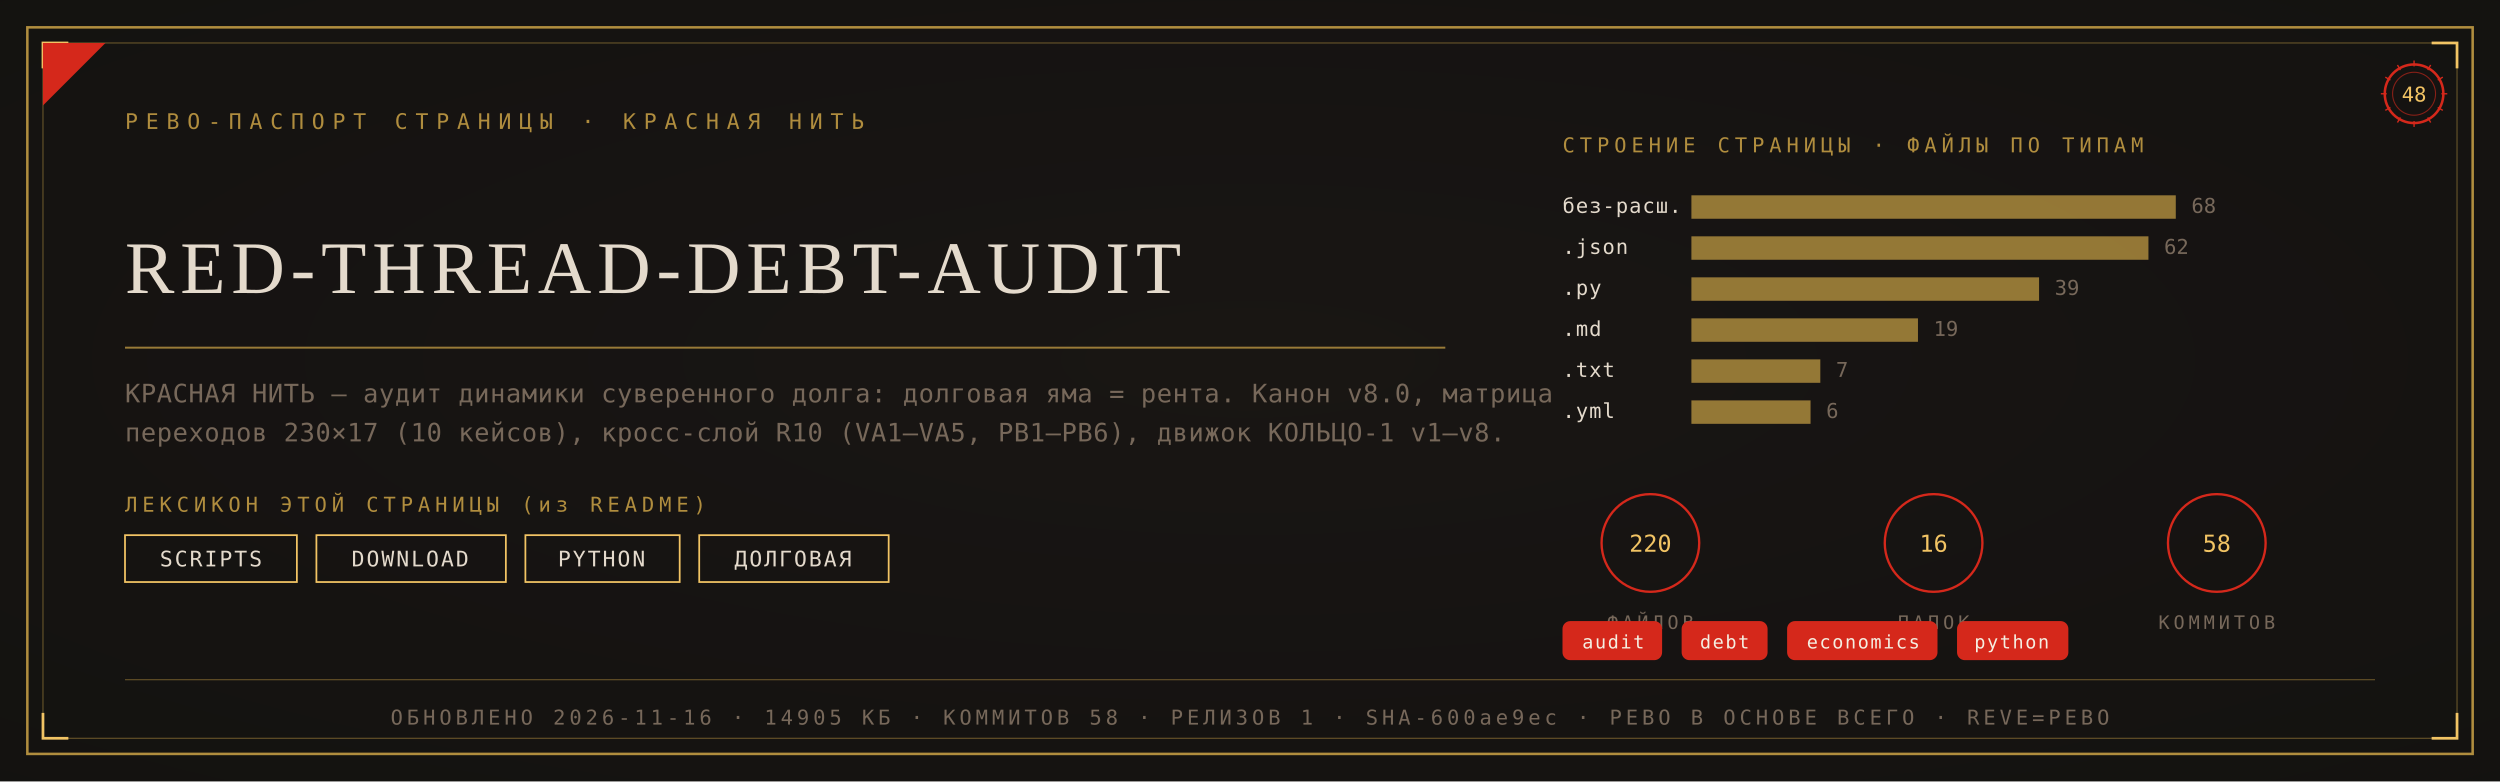
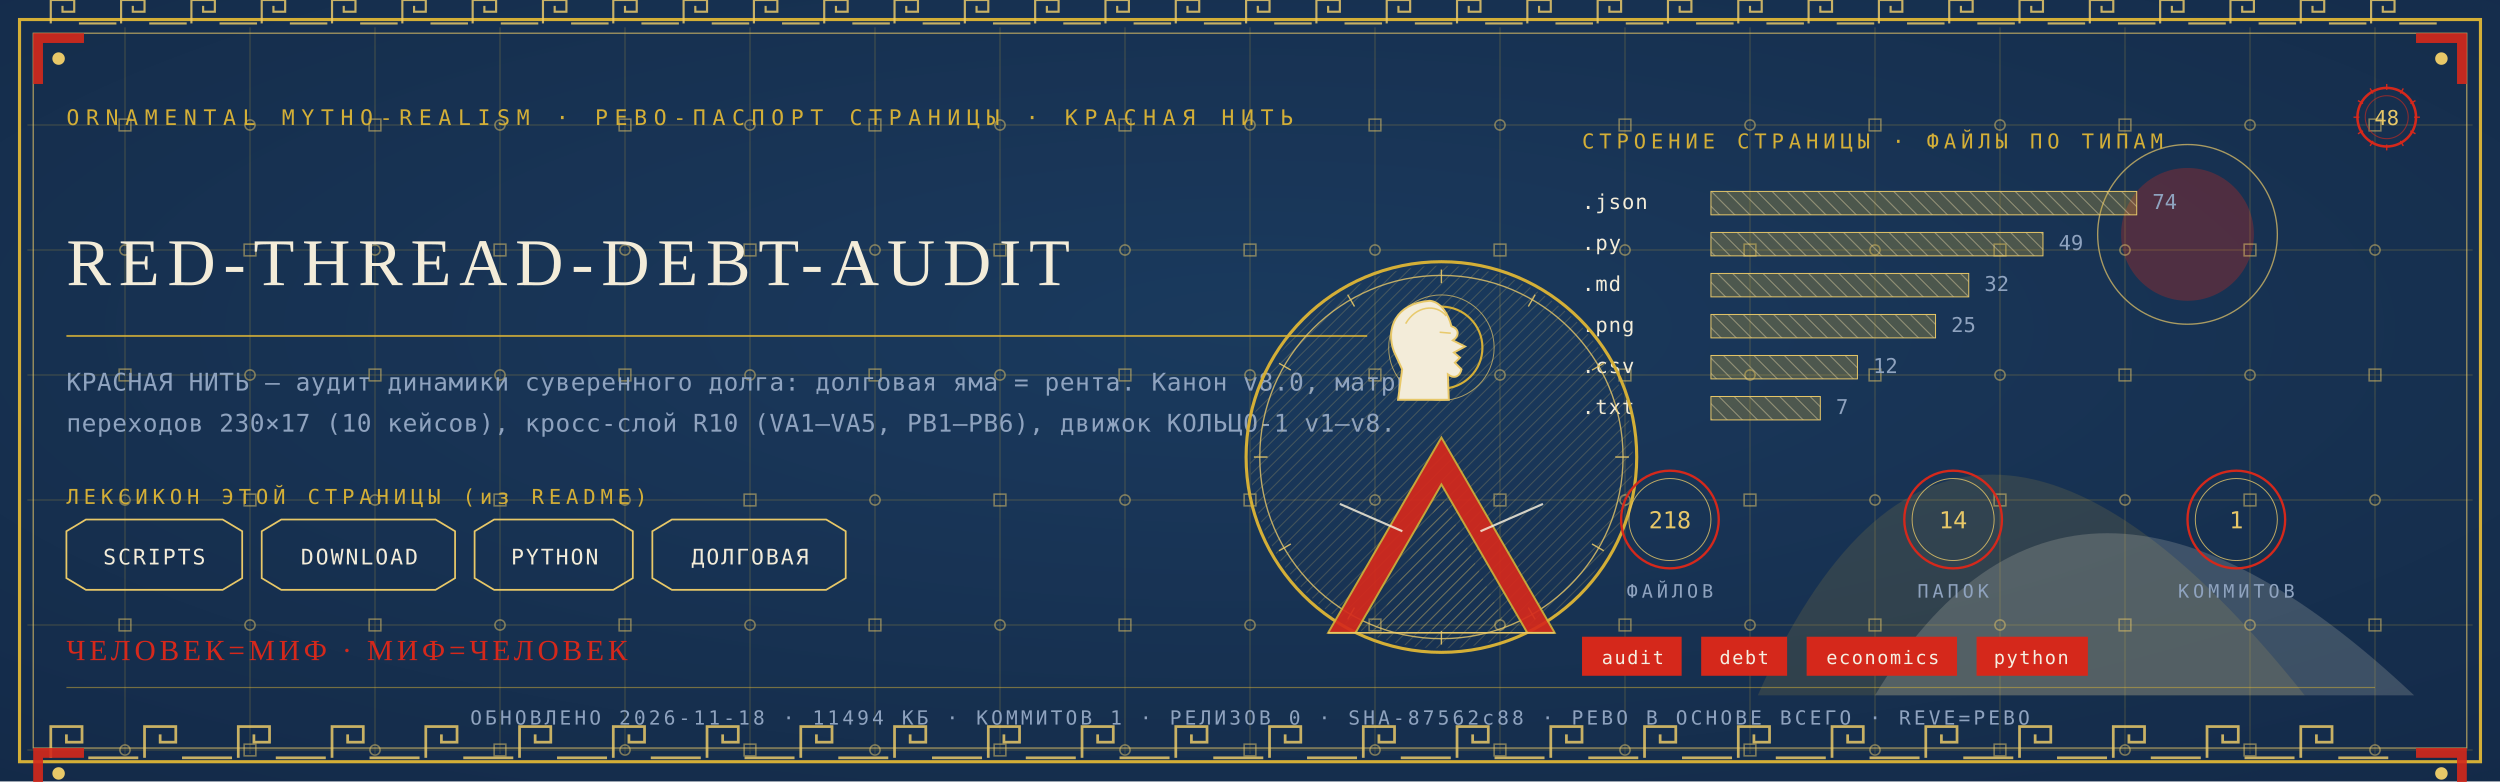
<svg xmlns="http://www.w3.org/2000/svg" viewBox="0 0 1280 400" width="1280" height="400">
  <defs>
-     <radialGradient id="rp48" cx="0.5" cy="0.46" r="1.05">
-       <stop offset="0" stop-color="#1A1714" />
-       <stop offset="1" stop-color="#12100E" />
+     <radialGradient id="rp48" cx="0.5" cy="0.42" r="1.1">
+       <stop offset="0" stop-color="#1B3B5F" />
+       <stop offset="1" stop-color="#10243E" />
    </radialGradient>
+     <pattern id="hatchm" width="4.2" height="4.2" patternUnits="userSpaceOnUse" patternTransform="rotate(45)">
+       <rect width="4.2" height="4.2" fill="none" />
+       <line x1="0" y1="0" x2="0" y2="4.2" stroke="#E8C868" stroke-width="0.5" />
+     </pattern>
+     <pattern id="hatchv" width="5.5" height="5.5" patternUnits="userSpaceOnUse" patternTransform="rotate(-45)">
+       <rect width="5.5" height="5.5" fill="none" />
+       <line x1="0" y1="0" x2="0" y2="5.5" stroke="#F3ECD9" stroke-width="0.5" />
+     </pattern>
  </defs>
-   <rect width="1280" height="400" fill="#12100E" />
-   <rect width="1280" height="400" fill="url(#rp48)" opacity="0.92" />
-   <rect x="14" y="14" width="1252" height="372" fill="none" stroke="#B08D3E" stroke-width="1.3" />
-   <rect x="22" y="22" width="1236" height="356" fill="none" stroke="#B08D3E" stroke-width="0.55" opacity="0.55" />
-   <path d="M 22 35 L 22 22 L 35 22" fill="none" stroke="#F2C464" stroke-width="1.4" />
-   <path d="M 1258 35 L 1258 22 L 1245 22" fill="none" stroke="#F2C464" stroke-width="1.4" />
-   <path d="M 22 365 L 22 378 L 35 378" fill="none" stroke="#F2C464" stroke-width="1.4" />
-   <path d="M 1258 365 L 1258 378 L 1245 378" fill="none" stroke="#F2C464" stroke-width="1.4" />
-   <path d="M 22 54 L 22 22 L 54 22 Z" fill="#D5281B" />
-   <text x="64" y="66" font-family="'Cascadia Mono', ui-monospace, Consolas, monospace" font-size="11" fill="#B08D3E" letter-spacing="4">РЕВО-ПАСПОРТ СТРАНИЦЫ · КРАСНАЯ НИТЬ</text>
-   <g transform="translate(1236,48)">
+   <rect width="1280" height="400" fill="#10243E" />
+   <rect width="1280" height="400" fill="url(#rp48)" opacity="0.94" />
+   <path d="M 900 356 Q 1000 130 1180 356 Z" fill="#D4AF37" opacity="0.14" />
+   <path d="M 960 356 Q 1060 190 1236 356 Z" fill="#F3ECD9" opacity="0.18" />
+   <circle cx="1120" cy="120" r="34" fill="#D5281B" opacity="0.30" />
+   <circle cx="1120" cy="120" r="46" fill="none" stroke="#E8C868" stroke-width="0.7" opacity="0.7" />
+   <g stroke="#D4AF37" stroke-width="0.45" opacity="0.30">
+     <line x1="64" y1="14" x2="64" y2="386" />
+     <line x1="128" y1="14" x2="128" y2="386" />
+     <line x1="192" y1="14" x2="192" y2="386" />
+     <line x1="256" y1="14" x2="256" y2="386" />
+     <line x1="320" y1="14" x2="320" y2="386" />
+     <line x1="384" y1="14" x2="384" y2="386" />
+     <line x1="448" y1="14" x2="448" y2="386" />
+     <line x1="512" y1="14" x2="512" y2="386" />
+     <line x1="576" y1="14" x2="576" y2="386" />
+     <line x1="640" y1="14" x2="640" y2="386" />
+     <line x1="704" y1="14" x2="704" y2="386" />
+     <line x1="768" y1="14" x2="768" y2="386" />
+     <line x1="832" y1="14" x2="832" y2="386" />
+     <line x1="896" y1="14" x2="896" y2="386" />
+     <line x1="960" y1="14" x2="960" y2="386" />
+     <line x1="1024" y1="14" x2="1024" y2="386" />
+     <line x1="1088" y1="14" x2="1088" y2="386" />
+     <line x1="1152" y1="14" x2="1152" y2="386" />
+     <line x1="1216" y1="14" x2="1216" y2="386" />
+     <line x1="14" y1="64" x2="1266" y2="64" />
+     <line x1="14" y1="128" x2="1266" y2="128" />
+     <line x1="14" y1="192" x2="1266" y2="192" />
+     <line x1="14" y1="256" x2="1266" y2="256" />
+     <line x1="14" y1="320" x2="1266" y2="320" />
+     <line x1="14" y1="384" x2="1266" y2="384" />
+   </g>
+   <g fill="none" stroke="#E8C868" stroke-width="0.8" opacity="0.5">
+     <rect x="61" y="61" width="6" height="6" />
+     <circle cx="64" cy="128" r="2.6" />
+     <rect x="61" y="189" width="6" height="6" />
+     <circle cx="64" cy="256" r="2.6" />
+     <rect x="61" y="317" width="6" height="6" />
+     <circle cx="64" cy="384" r="2.6" />
+     <circle cx="128" cy="64" r="2.6" />
+     <rect x="125" y="125" width="6" height="6" />
+     <circle cx="128" cy="192" r="2.6" />
+     <rect x="125" y="253" width="6" height="6" />
+     <circle cx="128" cy="320" r="2.6" />
+     <rect x="125" y="381" width="6" height="6" />
+     <rect x="189" y="61" width="6" height="6" />
+     <circle cx="192" cy="128" r="2.6" />
+     <rect x="189" y="189" width="6" height="6" />
+     <circle cx="192" cy="256" r="2.6" />
+     <rect x="189" y="317" width="6" height="6" />
+     <circle cx="192" cy="384" r="2.6" />
+     <circle cx="256" cy="64" r="2.6" />
+     <rect x="253" y="125" width="6" height="6" />
+     <circle cx="256" cy="192" r="2.6" />
+     <rect x="253" y="253" width="6" height="6" />
+     <circle cx="256" cy="320" r="2.6" />
+     <rect x="253" y="381" width="6" height="6" />
+     <rect x="317" y="61" width="6" height="6" />
+     <circle cx="320" cy="128" r="2.6" />
+     <rect x="317" y="189" width="6" height="6" />
+     <circle cx="320" cy="256" r="2.6" />
+     <rect x="317" y="317" width="6" height="6" />
+     <circle cx="320" cy="384" r="2.6" />
+     <circle cx="384" cy="64" r="2.6" />
+     <rect x="381" y="125" width="6" height="6" />
+     <circle cx="384" cy="192" r="2.6" />
+     <rect x="381" y="253" width="6" height="6" />
+     <circle cx="384" cy="320" r="2.6" />
+     <rect x="381" y="381" width="6" height="6" />
+     <rect x="445" y="61" width="6" height="6" />
+     <circle cx="448" cy="128" r="2.6" />
+     <rect x="445" y="189" width="6" height="6" />
+     <circle cx="448" cy="256" r="2.6" />
+     <rect x="445" y="317" width="6" height="6" />
+     <circle cx="448" cy="384" r="2.6" />
+     <circle cx="512" cy="64" r="2.6" />
+     <rect x="509" y="125" width="6" height="6" />
+     <circle cx="512" cy="192" r="2.6" />
+     <rect x="509" y="253" width="6" height="6" />
+     <circle cx="512" cy="320" r="2.6" />
+     <rect x="509" y="381" width="6" height="6" />
+     <rect x="573" y="61" width="6" height="6" />
+     <circle cx="576" cy="128" r="2.6" />
+     <rect x="573" y="189" width="6" height="6" />
+     <circle cx="576" cy="256" r="2.6" />
+     <rect x="573" y="317" width="6" height="6" />
+     <circle cx="576" cy="384" r="2.6" />
+     <circle cx="640" cy="64" r="2.6" />
+     <rect x="637" y="125" width="6" height="6" />
+     <circle cx="640" cy="192" r="2.6" />
+     <rect x="637" y="253" width="6" height="6" />
+     <circle cx="640" cy="320" r="2.6" />
+     <rect x="637" y="381" width="6" height="6" />
+     <rect x="701" y="61" width="6" height="6" />
+     <circle cx="704" cy="128" r="2.6" />
+     <rect x="701" y="189" width="6" height="6" />
+     <circle cx="704" cy="256" r="2.6" />
+     <rect x="701" y="317" width="6" height="6" />
+     <circle cx="704" cy="384" r="2.6" />
+     <circle cx="768" cy="64" r="2.6" />
+     <rect x="765" y="125" width="6" height="6" />
+     <circle cx="768" cy="192" r="2.6" />
+     <rect x="765" y="253" width="6" height="6" />
+     <circle cx="768" cy="320" r="2.6" />
+     <rect x="765" y="381" width="6" height="6" />
+     <rect x="829" y="61" width="6" height="6" />
+     <circle cx="832" cy="128" r="2.6" />
+     <rect x="829" y="189" width="6" height="6" />
+     <circle cx="832" cy="256" r="2.6" />
+     <rect x="829" y="317" width="6" height="6" />
+     <circle cx="832" cy="384" r="2.6" />
+     <circle cx="896" cy="64" r="2.6" />
+     <rect x="893" y="125" width="6" height="6" />
+     <circle cx="896" cy="192" r="2.6" />
+     <rect x="893" y="253" width="6" height="6" />
+     <circle cx="896" cy="320" r="2.6" />
+     <rect x="893" y="381" width="6" height="6" />
+     <rect x="957" y="61" width="6" height="6" />
+     <circle cx="960" cy="128" r="2.6" />
+     <rect x="957" y="189" width="6" height="6" />
+     <circle cx="960" cy="256" r="2.6" />
+     <rect x="957" y="317" width="6" height="6" />
+     <circle cx="960" cy="384" r="2.6" />
+     <circle cx="1024" cy="64" r="2.6" />
+     <rect x="1021" y="125" width="6" height="6" />
+     <circle cx="1024" cy="192" r="2.6" />
+     <rect x="1021" y="253" width="6" height="6" />
+     <circle cx="1024" cy="320" r="2.6" />
+     <rect x="1021" y="381" width="6" height="6" />
+     <rect x="1085" y="61" width="6" height="6" />
+     <circle cx="1088" cy="128" r="2.6" />
+     <rect x="1085" y="189" width="6" height="6" />
+     <circle cx="1088" cy="256" r="2.6" />
+     <rect x="1085" y="317" width="6" height="6" />
+     <circle cx="1088" cy="384" r="2.6" />
+     <circle cx="1152" cy="64" r="2.6" />
+     <rect x="1149" y="125" width="6" height="6" />
+     <circle cx="1152" cy="192" r="2.6" />
+     <rect x="1149" y="253" width="6" height="6" />
+     <circle cx="1152" cy="320" r="2.6" />
+     <rect x="1149" y="381" width="6" height="6" />
+     <rect x="1213" y="61" width="6" height="6" />
+     <circle cx="1216" cy="128" r="2.6" />
+     <rect x="1213" y="189" width="6" height="6" />
+     <circle cx="1216" cy="256" r="2.6" />
+     <rect x="1213" y="317" width="6" height="6" />
+     <circle cx="1216" cy="384" r="2.6" />
+   </g>
+   <rect x="10" y="10" width="1260" height="380" fill="none" stroke="#D4AF37" stroke-width="1.6" />
+   <rect x="17" y="17" width="1246" height="366" fill="none" stroke="#E8C868" stroke-width="0.6" opacity="0.75" />
+   <g fill="none" stroke="#E8C868" stroke-width="1.4" opacity="0.85">
+     <path d="M 26 388 L 26 372 L 42 372 L 42 380.0 L 34.0 380.0 L 34.0 376.0" />
+     <line x1="45.2" y1="388" x2="70.8" y2="388" />
+     <path d="M 74 388 L 74 372 L 90 372 L 90 380.0 L 82.0 380.0 L 82.0 376.0" />
+     <line x1="93.2" y1="388" x2="118.8" y2="388" />
+     <path d="M 122 388 L 122 372 L 138 372 L 138 380.0 L 130.0 380.0 L 130.0 376.0" />
+     <line x1="141.2" y1="388" x2="166.8" y2="388" />
+     <path d="M 170 388 L 170 372 L 186 372 L 186 380.0 L 178.0 380.0 L 178.0 376.0" />
+     <line x1="189.2" y1="388" x2="214.8" y2="388" />
+     <path d="M 218 388 L 218 372 L 234 372 L 234 380.0 L 226.0 380.0 L 226.0 376.0" />
+     <line x1="237.2" y1="388" x2="262.8" y2="388" />
+     <path d="M 266 388 L 266 372 L 282 372 L 282 380.0 L 274.0 380.0 L 274.0 376.0" />
+     <line x1="285.2" y1="388" x2="310.8" y2="388" />
+     <path d="M 314 388 L 314 372 L 330 372 L 330 380.0 L 322.0 380.0 L 322.0 376.0" />
+     <line x1="333.2" y1="388" x2="358.8" y2="388" />
+     <path d="M 362 388 L 362 372 L 378 372 L 378 380.0 L 370.0 380.0 L 370.0 376.0" />
+     <line x1="381.2" y1="388" x2="406.8" y2="388" />
+     <path d="M 410 388 L 410 372 L 426 372 L 426 380.0 L 418.0 380.0 L 418.0 376.0" />
+     <line x1="429.2" y1="388" x2="454.8" y2="388" />
+     <path d="M 458 388 L 458 372 L 474 372 L 474 380.0 L 466.0 380.0 L 466.0 376.0" />
+     <line x1="477.2" y1="388" x2="502.8" y2="388" />
+     <path d="M 506 388 L 506 372 L 522 372 L 522 380.0 L 514.0 380.0 L 514.0 376.0" />
+     <line x1="525.2" y1="388" x2="550.8" y2="388" />
+     <path d="M 554 388 L 554 372 L 570 372 L 570 380.0 L 562.0 380.0 L 562.0 376.0" />
+     <line x1="573.2" y1="388" x2="598.8" y2="388" />
+     <path d="M 602 388 L 602 372 L 618 372 L 618 380.0 L 610.0 380.0 L 610.0 376.0" />
+     <line x1="621.2" y1="388" x2="646.8" y2="388" />
+     <path d="M 650 388 L 650 372 L 666 372 L 666 380.0 L 658.0 380.0 L 658.0 376.0" />
+     <line x1="669.2" y1="388" x2="694.8" y2="388" />
+     <path d="M 698 388 L 698 372 L 714 372 L 714 380.0 L 706.0 380.0 L 706.0 376.0" />
+     <line x1="717.2" y1="388" x2="742.8" y2="388" />
+     <path d="M 746 388 L 746 372 L 762 372 L 762 380.0 L 754.0 380.0 L 754.0 376.0" />
+     <line x1="765.2" y1="388" x2="790.8" y2="388" />
+     <path d="M 794 388 L 794 372 L 810 372 L 810 380.0 L 802.0 380.0 L 802.0 376.0" />
+     <line x1="813.2" y1="388" x2="838.8" y2="388" />
+     <path d="M 842 388 L 842 372 L 858 372 L 858 380.0 L 850.0 380.0 L 850.0 376.0" />
+     <line x1="861.2" y1="388" x2="886.8" y2="388" />
+     <path d="M 890 388 L 890 372 L 906 372 L 906 380.0 L 898.0 380.0 L 898.0 376.0" />
+     <line x1="909.2" y1="388" x2="934.8" y2="388" />
+     <path d="M 938 388 L 938 372 L 954 372 L 954 380.0 L 946.0 380.0 L 946.0 376.0" />
+     <line x1="957.2" y1="388" x2="982.8" y2="388" />
+     <path d="M 986 388 L 986 372 L 1002 372 L 1002 380.0 L 994.0 380.0 L 994.0 376.0" />
+     <line x1="1005.2" y1="388" x2="1030.8" y2="388" />
+     <path d="M 1034 388 L 1034 372 L 1050 372 L 1050 380.0 L 1042.0 380.0 L 1042.0 376.0" />
+     <line x1="1053.2" y1="388" x2="1078.8" y2="388" />
+     <path d="M 1082 388 L 1082 372 L 1098 372 L 1098 380.0 L 1090.0 380.0 L 1090.0 376.0" />
+     <line x1="1101.2" y1="388" x2="1126.8" y2="388" />
+     <path d="M 1130 388 L 1130 372 L 1146 372 L 1146 380.0 L 1138.0 380.0 L 1138.0 376.0" />
+     <line x1="1149.2" y1="388" x2="1174.8" y2="388" />
+     <path d="M 1178 388 L 1178 372 L 1194 372 L 1194 380.0 L 1186.0 380.0 L 1186.0 376.0" />
+     <line x1="1197.2" y1="388" x2="1222.8" y2="388" />
+   </g>
+   <g fill="none" stroke="#E8C868" stroke-width="1.1" opacity="0.85">
+     <path d="M 26 12 L 26 0 L 38 0 L 38 6.0 L 32.0 6.0 L 32.0 3.0" />
+     <line x1="40.4" y1="12" x2="59.6" y2="12" />
+     <path d="M 62 12 L 62 0 L 74 0 L 74 6.0 L 68.0 6.0 L 68.0 3.0" />
+     <line x1="76.4" y1="12" x2="95.6" y2="12" />
+     <path d="M 98 12 L 98 0 L 110 0 L 110 6.0 L 104.0 6.0 L 104.0 3.0" />
+     <line x1="112.4" y1="12" x2="131.6" y2="12" />
+     <path d="M 134 12 L 134 0 L 146 0 L 146 6.0 L 140.0 6.0 L 140.0 3.0" />
+     <line x1="148.4" y1="12" x2="167.6" y2="12" />
+     <path d="M 170 12 L 170 0 L 182 0 L 182 6.0 L 176.0 6.0 L 176.0 3.0" />
+     <line x1="184.4" y1="12" x2="203.6" y2="12" />
+     <path d="M 206 12 L 206 0 L 218 0 L 218 6.0 L 212.0 6.0 L 212.0 3.0" />
+     <line x1="220.4" y1="12" x2="239.6" y2="12" />
+     <path d="M 242 12 L 242 0 L 254 0 L 254 6.0 L 248.0 6.0 L 248.0 3.0" />
+     <line x1="256.4" y1="12" x2="275.6" y2="12" />
+     <path d="M 278 12 L 278 0 L 290 0 L 290 6.0 L 284.0 6.0 L 284.0 3.0" />
+     <line x1="292.4" y1="12" x2="311.6" y2="12" />
+     <path d="M 314 12 L 314 0 L 326 0 L 326 6.0 L 320.0 6.0 L 320.0 3.0" />
+     <line x1="328.4" y1="12" x2="347.6" y2="12" />
+     <path d="M 350 12 L 350 0 L 362 0 L 362 6.0 L 356.0 6.0 L 356.0 3.0" />
+     <line x1="364.4" y1="12" x2="383.6" y2="12" />
+     <path d="M 386 12 L 386 0 L 398 0 L 398 6.0 L 392.0 6.0 L 392.0 3.0" />
+     <line x1="400.4" y1="12" x2="419.6" y2="12" />
+     <path d="M 422 12 L 422 0 L 434 0 L 434 6.0 L 428.0 6.0 L 428.0 3.0" />
+     <line x1="436.4" y1="12" x2="455.6" y2="12" />
+     <path d="M 458 12 L 458 0 L 470 0 L 470 6.0 L 464.0 6.0 L 464.0 3.0" />
+     <line x1="472.4" y1="12" x2="491.6" y2="12" />
+     <path d="M 494 12 L 494 0 L 506 0 L 506 6.0 L 500.0 6.0 L 500.0 3.0" />
+     <line x1="508.4" y1="12" x2="527.6" y2="12" />
+     <path d="M 530 12 L 530 0 L 542 0 L 542 6.0 L 536.0 6.0 L 536.0 3.0" />
+     <line x1="544.4" y1="12" x2="563.6" y2="12" />
+     <path d="M 566 12 L 566 0 L 578 0 L 578 6.0 L 572.0 6.0 L 572.0 3.0" />
+     <line x1="580.4" y1="12" x2="599.6" y2="12" />
+     <path d="M 602 12 L 602 0 L 614 0 L 614 6.0 L 608.0 6.0 L 608.0 3.0" />
+     <line x1="616.4" y1="12" x2="635.6" y2="12" />
+     <path d="M 638 12 L 638 0 L 650 0 L 650 6.0 L 644.0 6.0 L 644.0 3.0" />
+     <line x1="652.4" y1="12" x2="671.6" y2="12" />
+     <path d="M 674 12 L 674 0 L 686 0 L 686 6.0 L 680.0 6.0 L 680.0 3.0" />
+     <line x1="688.4" y1="12" x2="707.6" y2="12" />
+     <path d="M 710 12 L 710 0 L 722 0 L 722 6.0 L 716.0 6.0 L 716.0 3.0" />
+     <line x1="724.4" y1="12" x2="743.6" y2="12" />
+     <path d="M 746 12 L 746 0 L 758 0 L 758 6.0 L 752.0 6.0 L 752.0 3.0" />
+     <line x1="760.4" y1="12" x2="779.6" y2="12" />
+     <path d="M 782 12 L 782 0 L 794 0 L 794 6.0 L 788.0 6.0 L 788.0 3.0" />
+     <line x1="796.4" y1="12" x2="815.6" y2="12" />
+     <path d="M 818 12 L 818 0 L 830 0 L 830 6.0 L 824.0 6.0 L 824.0 3.0" />
+     <line x1="832.4" y1="12" x2="851.6" y2="12" />
+     <path d="M 854 12 L 854 0 L 866 0 L 866 6.0 L 860.0 6.0 L 860.0 3.0" />
+     <line x1="868.4" y1="12" x2="887.6" y2="12" />
+     <path d="M 890 12 L 890 0 L 902 0 L 902 6.0 L 896.0 6.0 L 896.0 3.0" />
+     <line x1="904.4" y1="12" x2="923.6" y2="12" />
+     <path d="M 926 12 L 926 0 L 938 0 L 938 6.0 L 932.0 6.0 L 932.0 3.0" />
+     <line x1="940.4" y1="12" x2="959.6" y2="12" />
+     <path d="M 962 12 L 962 0 L 974 0 L 974 6.0 L 968.0 6.0 L 968.0 3.0" />
+     <line x1="976.4" y1="12" x2="995.6" y2="12" />
+     <path d="M 998 12 L 998 0 L 1010 0 L 1010 6.0 L 1004.0 6.0 L 1004.0 3.0" />
+     <line x1="1012.4" y1="12" x2="1031.6" y2="12" />
+     <path d="M 1034 12 L 1034 0 L 1046 0 L 1046 6.0 L 1040.0 6.0 L 1040.0 3.0" />
+     <line x1="1048.4" y1="12" x2="1067.6" y2="12" />
+     <path d="M 1070 12 L 1070 0 L 1082 0 L 1082 6.0 L 1076.0 6.0 L 1076.0 3.0" />
+     <line x1="1084.4" y1="12" x2="1103.6" y2="12" />
+     <path d="M 1106 12 L 1106 0 L 1118 0 L 1118 6.0 L 1112.0 6.0 L 1112.0 3.0" />
+     <line x1="1120.4" y1="12" x2="1139.6" y2="12" />
+     <path d="M 1142 12 L 1142 0 L 1154 0 L 1154 6.0 L 1148.0 6.0 L 1148.0 3.0" />
+     <line x1="1156.4" y1="12" x2="1175.6" y2="12" />
+     <path d="M 1178 12 L 1178 0 L 1190 0 L 1190 6.0 L 1184.0 6.0 L 1184.0 3.0" />
+     <line x1="1192.4" y1="12" x2="1211.6" y2="12" />
+     <path d="M 1214 12 L 1214 0 L 1226 0 L 1226 6.0 L 1220.0 6.0 L 1220.0 3.0" />
+     <line x1="1228.4" y1="12" x2="1247.6" y2="12" />
+   </g>
+   <g transform="translate(17,17) scale(1,1)">
+     <path d="M 0 0 L 26 0 L 26 5 L 5 5 L 5 26 L 0 26 Z" fill="#D5281B" opacity="0.9" />
+     <circle cx="13" cy="13" r="3.2" fill="#E8C868" />
+   </g>
+   <g transform="translate(1263,17) scale(-1,1)">
+     <path d="M 0 0 L 26 0 L 26 5 L 5 5 L 5 26 L 0 26 Z" fill="#D5281B" opacity="0.9" />
+     <circle cx="13" cy="13" r="3.2" fill="#E8C868" />
+   </g>
+   <g transform="translate(17,383) scale(1,1)">
+     <path d="M 0 0 L 26 0 L 26 5 L 5 5 L 5 26 L 0 26 Z" fill="#D5281B" opacity="0.9" />
+     <circle cx="13" cy="13" r="3.2" fill="#E8C868" />
+   </g>
+   <g transform="translate(1263,383) scale(-1,1)">
+     <path d="M 0 0 L 26 0 L 26 5 L 5 5 L 5 26 L 0 26 Z" fill="#D5281B" opacity="0.9" />
+     <circle cx="13" cy="13" r="3.2" fill="#E8C868" />
+   </g>
+   <text x="34" y="64" font-family="'Cascadia Mono', ui-monospace, Consolas, monospace" font-size="11" fill="#D4AF37" letter-spacing="3.4">ORNAMENTAL MYTHO-REALISM · РЕВО-ПАСПОРТ СТРАНИЦЫ · КРАСНАЯ НИТЬ</text>
+   <g transform="translate(1222,60)">
    <circle r="15" fill="none" stroke="#D5281B" stroke-width="1.3" />
    <circle r="11" fill="none" stroke="#D5281B" stroke-width="0.55" opacity="0.6" />
-     <text y="4" text-anchor="middle" font-family="'Cascadia Mono', ui-monospace, Consolas, monospace" font-size="10.5" fill="#F2C464">48</text>
+     <text y="4" text-anchor="middle" font-family="'Cascadia Mono', ui-monospace, Consolas, monospace" font-size="10.5" fill="#E8C868">48</text>
    <g stroke="#D5281B" stroke-width="0.7">
      <line x1="0" y1="-17" x2="0" y2="-14" transform="rotate(0)" />
      <line x1="0" y1="-17" x2="0" y2="-14" transform="rotate(30)" />
      <line x1="0" y1="-17" x2="0" y2="-14" transform="rotate(60)" />
      <line x1="0" y1="-17" x2="0" y2="-14" transform="rotate(90)" />
      <line x1="0" y1="-17" x2="0" y2="-14" transform="rotate(120)" />
      <line x1="0" y1="-17" x2="0" y2="-14" transform="rotate(150)" />
      <line x1="0" y1="-17" x2="0" y2="-14" transform="rotate(180)" />
      <line x1="0" y1="-17" x2="0" y2="-14" transform="rotate(210)" />
      <line x1="0" y1="-17" x2="0" y2="-14" transform="rotate(240)" />
      <line x1="0" y1="-17" x2="0" y2="-14" transform="rotate(270)" />
      <line x1="0" y1="-17" x2="0" y2="-14" transform="rotate(300)" />
      <line x1="0" y1="-17" x2="0" y2="-14" transform="rotate(330)" />
    </g>
  </g>
-   <text x="64" y="150" font-family="Georgia, 'Times New Roman', serif" font-size="37.9" fill="#E4DACC" letter-spacing="3">RED-THREAD-DEBT-AUDIT</text>
-   <line x1="64" y1="178" x2="740" y2="178" stroke="#B08D3E" stroke-width="1" opacity="0.85" />
-   <text x="64" y="206" font-family="'Cascadia Mono', ui-monospace, Consolas, monospace" font-size="13" fill="#77685A" letter-spacing="0.3">КРАСНАЯ НИТЬ — аудит динамики суверенного долга: долговая яма = рента. Канон v8.0, матрица</text>
-   <text x="64" y="226" font-family="'Cascadia Mono', ui-monospace, Consolas, monospace" font-size="13" fill="#77685A" letter-spacing="0.3">переходов 230×17 (10 кейсов), кросс-слой R10 (VA1–VA5, PB1–PB6), движок КОЛЬЦО-1 v1–v8.</text>
-   <text x="64" y="262" font-family="'Cascadia Mono', ui-monospace, Consolas, monospace" font-size="10.5" fill="#B08D3E" letter-spacing="2.5">ЛЕКСИКОН ЭТОЙ СТРАНИЦЫ (из README)</text>
-   <rect x="64" y="274" width="88" height="24" fill="none" stroke="#F2C464" stroke-width="0.9" />
-   <text x="108" y="290" text-anchor="middle" font-family="'Cascadia Mono', ui-monospace, Consolas, monospace" font-size="11" fill="#E4DACC" letter-spacing="1">SCRIPTS</text>
-   <rect x="162" y="274" width="97" height="24" fill="none" stroke="#F2C464" stroke-width="0.9" />
-   <text x="210" y="290" text-anchor="middle" font-family="'Cascadia Mono', ui-monospace, Consolas, monospace" font-size="11" fill="#E4DACC" letter-spacing="1">DOWNLOAD</text>
-   <rect x="269" y="274" width="79" height="24" fill="none" stroke="#F2C464" stroke-width="0.9" />
-   <text x="308" y="290" text-anchor="middle" font-family="'Cascadia Mono', ui-monospace, Consolas, monospace" font-size="11" fill="#E4DACC" letter-spacing="1">PYTHON</text>
-   <rect x="358" y="274" width="97" height="24" fill="none" stroke="#F2C464" stroke-width="0.9" />
-   <text x="406" y="290" text-anchor="middle" font-family="'Cascadia Mono', ui-monospace, Consolas, monospace" font-size="11" fill="#E4DACC" letter-spacing="1">ДОЛГОВАЯ</text>
-   <text x="800" y="78" font-family="'Cascadia Mono', ui-monospace, Consolas, monospace" font-size="10.5" fill="#B08D3E" letter-spacing="2.5">СТРОЕНИЕ СТРАНИЦЫ · ФАЙЛЫ ПО ТИПАМ</text>
-   <text x="800" y="109" font-family="'Cascadia Mono', ui-monospace, Consolas, monospace" font-size="10.5" fill="#E4DACC" letter-spacing="0.5">без-расш.</text>
-   <rect x="866" y="100" width="248" height="12" fill="#B08D3E" opacity="0.82" />
-   <text x="1122" y="109" font-family="'Cascadia Mono', ui-monospace, Consolas, monospace" font-size="10.5" fill="#77685A">68</text>
-   <text x="800" y="130" font-family="'Cascadia Mono', ui-monospace, Consolas, monospace" font-size="10.5" fill="#E4DACC" letter-spacing="0.5">.json</text>
-   <rect x="866" y="121" width="234" height="12" fill="#B08D3E" opacity="0.82" />
-   <text x="1108" y="130" font-family="'Cascadia Mono', ui-monospace, Consolas, monospace" font-size="10.5" fill="#77685A">62</text>
-   <text x="800" y="151" font-family="'Cascadia Mono', ui-monospace, Consolas, monospace" font-size="10.5" fill="#E4DACC" letter-spacing="0.5">.py</text>
-   <rect x="866" y="142" width="178" height="12" fill="#B08D3E" opacity="0.82" />
-   <text x="1052" y="151" font-family="'Cascadia Mono', ui-monospace, Consolas, monospace" font-size="10.5" fill="#77685A">39</text>
-   <text x="800" y="172" font-family="'Cascadia Mono', ui-monospace, Consolas, monospace" font-size="10.5" fill="#E4DACC" letter-spacing="0.5">.md</text>
-   <rect x="866" y="163" width="116" height="12" fill="#B08D3E" opacity="0.82" />
-   <text x="990" y="172" font-family="'Cascadia Mono', ui-monospace, Consolas, monospace" font-size="10.5" fill="#77685A">19</text>
-   <text x="800" y="193" font-family="'Cascadia Mono', ui-monospace, Consolas, monospace" font-size="10.5" fill="#E4DACC" letter-spacing="0.5">.txt</text>
-   <rect x="866" y="184" width="66" height="12" fill="#B08D3E" opacity="0.82" />
-   <text x="940" y="193" font-family="'Cascadia Mono', ui-monospace, Consolas, monospace" font-size="10.5" fill="#77685A">7</text>
-   <text x="800" y="214" font-family="'Cascadia Mono', ui-monospace, Consolas, monospace" font-size="10.5" fill="#E4DACC" letter-spacing="0.5">.yml</text>
-   <rect x="866" y="205" width="61" height="12" fill="#B08D3E" opacity="0.82" />
-   <text x="935" y="214" font-family="'Cascadia Mono', ui-monospace, Consolas, monospace" font-size="10.5" fill="#77685A">6</text>
-   <g transform="translate(845,278)">
+   <text x="34" y="146" font-family="Georgia, 'Times New Roman', serif" font-size="34.2" fill="#F3ECD9" letter-spacing="4">RED-THREAD-DEBT-AUDIT</text>
+   <line x1="34" y1="172" x2="700" y2="172" stroke="#D4AF37" stroke-width="1" opacity="0.85" />
+   <text x="34" y="200" font-family="'Cascadia Mono', ui-monospace, Consolas, monospace" font-size="12.5" fill="#8FA3BF" letter-spacing="0.3">КРАСНАЯ НИТЬ — аудит динамики суверенного долга: долговая яма = рента. Канон v8.0, матрица</text>
+   <text x="34" y="221" font-family="'Cascadia Mono', ui-monospace, Consolas, monospace" font-size="12.5" fill="#8FA3BF" letter-spacing="0.3">переходов 230×17 (10 кейсов), кросс-слой R10 (VA1–VA5, PB1–PB6), движок КОЛЬЦО-1 v1–v8.</text>
+   <text x="34" y="258" font-family="'Cascadia Mono', ui-monospace, Consolas, monospace" font-size="10.5" fill="#D4AF37" letter-spacing="2.5">ЛЕКСИКОН ЭТОЙ СТРАНИЦЫ (из README)</text>
+   <path d="M 34 272 L 44 266 L 114 266 L 124 272 L 124 296 L 114 302 L 44 302 L 34 296 Z" fill="none" stroke="#E8C868" stroke-width="0.9" />
+   <text x="79" y="289" text-anchor="middle" font-family="'Cascadia Mono', ui-monospace, Consolas, monospace" font-size="11" fill="#F3ECD9" letter-spacing="1">SCRIPTS</text>
+   <path d="M 134 272 L 144 266 L 223 266 L 233 272 L 233 296 L 223 302 L 144 302 L 134 296 Z" fill="none" stroke="#E8C868" stroke-width="0.9" />
+   <text x="184" y="289" text-anchor="middle" font-family="'Cascadia Mono', ui-monospace, Consolas, monospace" font-size="11" fill="#F3ECD9" letter-spacing="1">DOWNLOAD</text>
+   <path d="M 243 272 L 253 266 L 314 266 L 324 272 L 324 296 L 314 302 L 253 302 L 243 296 Z" fill="none" stroke="#E8C868" stroke-width="0.9" />
+   <text x="284" y="289" text-anchor="middle" font-family="'Cascadia Mono', ui-monospace, Consolas, monospace" font-size="11" fill="#F3ECD9" letter-spacing="1">PYTHON</text>
+   <path d="M 334 272 L 344 266 L 423 266 L 433 272 L 433 296 L 423 302 L 344 302 L 334 296 Z" fill="none" stroke="#E8C868" stroke-width="0.9" />
+   <text x="384" y="289" text-anchor="middle" font-family="'Cascadia Mono', ui-monospace, Consolas, monospace" font-size="11" fill="#F3ECD9" letter-spacing="1">ДОЛГОВАЯ</text>
+   <text x="810" y="76" font-family="'Cascadia Mono', ui-monospace, Consolas, monospace" font-size="10.5" fill="#D4AF37" letter-spacing="2.5">СТРОЕНИЕ СТРАНИЦЫ · ФАЙЛЫ ПО ТИПАМ</text>
+   <text x="810" y="107" font-family="'Cascadia Mono', ui-monospace, Consolas, monospace" font-size="10.5" fill="#F3ECD9" letter-spacing="0.5">.json</text>
+   <rect x="876" y="98" width="218" height="12" fill="url(#hatchv)" opacity="0.9" />
+   <rect x="876" y="98" width="218" height="12" fill="#D4AF37" opacity="0.28" />
+   <rect x="876" y="98" width="218" height="12" fill="none" stroke="#E8C868" stroke-width="0.5" />
+   <text x="1102" y="107" font-family="'Cascadia Mono', ui-monospace, Consolas, monospace" font-size="10.5" fill="#8FA3BF">74</text>
+   <text x="810" y="128" font-family="'Cascadia Mono', ui-monospace, Consolas, monospace" font-size="10.5" fill="#F3ECD9" letter-spacing="0.5">.py</text>
+   <rect x="876" y="119" width="170" height="12" fill="url(#hatchv)" opacity="0.9" />
+   <rect x="876" y="119" width="170" height="12" fill="#D4AF37" opacity="0.28" />
+   <rect x="876" y="119" width="170" height="12" fill="none" stroke="#E8C868" stroke-width="0.5" />
+   <text x="1054" y="128" font-family="'Cascadia Mono', ui-monospace, Consolas, monospace" font-size="10.5" fill="#8FA3BF">49</text>
+   <text x="810" y="149" font-family="'Cascadia Mono', ui-monospace, Consolas, monospace" font-size="10.5" fill="#F3ECD9" letter-spacing="0.5">.md</text>
+   <rect x="876" y="140" width="132" height="12" fill="url(#hatchv)" opacity="0.9" />
+   <rect x="876" y="140" width="132" height="12" fill="#D4AF37" opacity="0.28" />
+   <rect x="876" y="140" width="132" height="12" fill="none" stroke="#E8C868" stroke-width="0.5" />
+   <text x="1016" y="149" font-family="'Cascadia Mono', ui-monospace, Consolas, monospace" font-size="10.5" fill="#8FA3BF">32</text>
+   <text x="810" y="170" font-family="'Cascadia Mono', ui-monospace, Consolas, monospace" font-size="10.5" fill="#F3ECD9" letter-spacing="0.5">.png</text>
+   <rect x="876" y="161" width="115" height="12" fill="url(#hatchv)" opacity="0.9" />
+   <rect x="876" y="161" width="115" height="12" fill="#D4AF37" opacity="0.28" />
+   <rect x="876" y="161" width="115" height="12" fill="none" stroke="#E8C868" stroke-width="0.5" />
+   <text x="999" y="170" font-family="'Cascadia Mono', ui-monospace, Consolas, monospace" font-size="10.5" fill="#8FA3BF">25</text>
+   <text x="810" y="191" font-family="'Cascadia Mono', ui-monospace, Consolas, monospace" font-size="10.5" fill="#F3ECD9" letter-spacing="0.5">.csv</text>
+   <rect x="876" y="182" width="75" height="12" fill="url(#hatchv)" opacity="0.9" />
+   <rect x="876" y="182" width="75" height="12" fill="#D4AF37" opacity="0.28" />
+   <rect x="876" y="182" width="75" height="12" fill="none" stroke="#E8C868" stroke-width="0.5" />
+   <text x="959" y="191" font-family="'Cascadia Mono', ui-monospace, Consolas, monospace" font-size="10.5" fill="#8FA3BF">12</text>
+   <text x="810" y="212" font-family="'Cascadia Mono', ui-monospace, Consolas, monospace" font-size="10.5" fill="#F3ECD9" letter-spacing="0.5">.txt</text>
+   <rect x="876" y="203" width="56" height="12" fill="url(#hatchv)" opacity="0.9" />
+   <rect x="876" y="203" width="56" height="12" fill="#D4AF37" opacity="0.28" />
+   <rect x="876" y="203" width="56" height="12" fill="none" stroke="#E8C868" stroke-width="0.5" />
+   <text x="940" y="212" font-family="'Cascadia Mono', ui-monospace, Consolas, monospace" font-size="10.5" fill="#8FA3BF">7</text>
+   <g transform="translate(738,234)">
+     <circle r="100" fill="none" stroke="#D4AF37" stroke-width="1.6" />
+     <circle r="93" fill="none" stroke="#E8C868" stroke-width="0.7" opacity="0.8" />
+     <circle r="98" fill="url(#hatchm)" opacity="0.4" />
+     <g stroke="#E8C868" stroke-width="0.7" opacity="0.9">
+       <line x1="0" y1="-96" x2="0" y2="-89" transform="rotate(0)" />
+       <line x1="0" y1="-96" x2="0" y2="-89" transform="rotate(30)" />
+       <line x1="0" y1="-96" x2="0" y2="-89" transform="rotate(60)" />
+       <line x1="0" y1="-96" x2="0" y2="-89" transform="rotate(90)" />
+       <line x1="0" y1="-96" x2="0" y2="-89" transform="rotate(120)" />
+       <line x1="0" y1="-96" x2="0" y2="-89" transform="rotate(150)" />
+       <line x1="0" y1="-96" x2="0" y2="-89" transform="rotate(180)" />
+       <line x1="0" y1="-96" x2="0" y2="-89" transform="rotate(210)" />
+       <line x1="0" y1="-96" x2="0" y2="-89" transform="rotate(240)" />
+       <line x1="0" y1="-96" x2="0" y2="-89" transform="rotate(270)" />
+       <line x1="0" y1="-96" x2="0" y2="-89" transform="rotate(300)" />
+       <line x1="0" y1="-96" x2="0" y2="-89" transform="rotate(330)" />
+     </g>
+     <circle cy="-56" r="21" fill="none" stroke="#D4AF37" stroke-width="1.1" />
+     <circle cy="-56" r="27" fill="none" stroke="#E8C868" stroke-width="0.5" opacity="0.7" />
+     <path d="M -6.0 -80.0 C -23.5 -78.7 -28.7 -65.7 -24.3 -54.0 L -20.1 -44.9 L -22.2 -29.3 L 3.8 -29.3 L 3.3 -42.3 C 6.9 -39.7 9.5 -41.5 10.3 -44.9 L 6.9 -48.3 L 9.5 -50.9 L 6.4 -53.5 L 12.1 -56.6 L 5.9 -59.7 C 9.5 -62.3 9.0 -65.7 5.1 -67.0 C 3.8 -72.7 -0.1 -79.5 -6.0 -80.0 Z" fill="#F3ECD9" stroke="#E8C868" stroke-width="1.0" />
+     <g fill="none" stroke="#E8C868" stroke-width="0.8" opacity="0.95">
+       <path d="M -18.3 -68.3 C -13.1 -77.4 -2.7 -78.7 2.5 -72.2" />
+       <path d="M -0.9 -63.9 L 4.8 -63.4" />
+     </g>
+     <path d="M -58.0 90.0 L 0 -10.0 L 58.0 90.0 L 44.0 90.0 L 0 14.0 L -44.0 90.0 Z" fill="#D5281B" opacity="0.92" stroke="#D4AF37" stroke-width="1.0" />
+     <path d="M -34.0 88.0 L 0 20.0 L 34.0 88.0" fill="url(#hatchm)" opacity="0.5" stroke="none" />
+     <path d="M -58.0 90.0 L 58.0 90.0" fill="none" stroke="#E8C868" stroke-width="0.8" />
+     <path d="M -52.0 24.0 L -20.0 38.0" fill="none" stroke="#F3ECD9" stroke-width="1.1" opacity="0.85" />
+     <path d="M 52.0 24.0 L 20.0 38.0" fill="none" stroke="#F3ECD9" stroke-width="1.1" opacity="0.85" />
+   </g>
+   <g transform="translate(855,266)">
    <circle r="25" fill="none" stroke="#D5281B" stroke-width="1.2" />
-     <text y="4.5" text-anchor="middle" font-family="'Cascadia Mono', ui-monospace, Consolas, monospace" font-size="12" fill="#F2C464">220</text>
-     <text y="44" text-anchor="middle" font-family="'Cascadia Mono', ui-monospace, Consolas, monospace" font-size="9.5" fill="#77685A" letter-spacing="2">ФАЙЛОВ</text>
-   </g>
-   <g transform="translate(990,278)">
+     <circle r="21" fill="none" stroke="#E8C868" stroke-width="0.5" opacity="0.8" />
+     <text y="4.5" text-anchor="middle" font-family="'Cascadia Mono', ui-monospace, Consolas, monospace" font-size="12" fill="#E8C868">218</text>
+     <text y="40" text-anchor="middle" font-family="'Cascadia Mono', ui-monospace, Consolas, monospace" font-size="9.5" fill="#8FA3BF" letter-spacing="2">ФАЙЛОВ</text>
+   </g>
+   <g transform="translate(1000,266)">
    <circle r="25" fill="none" stroke="#D5281B" stroke-width="1.2" />
-     <text y="4.5" text-anchor="middle" font-family="'Cascadia Mono', ui-monospace, Consolas, monospace" font-size="12" fill="#F2C464">16</text>
-     <text y="44" text-anchor="middle" font-family="'Cascadia Mono', ui-monospace, Consolas, monospace" font-size="9.5" fill="#77685A" letter-spacing="2">ПАПОК</text>
-   </g>
-   <g transform="translate(1135,278)">
+     <circle r="21" fill="none" stroke="#E8C868" stroke-width="0.5" opacity="0.8" />
+     <text y="4.5" text-anchor="middle" font-family="'Cascadia Mono', ui-monospace, Consolas, monospace" font-size="12" fill="#E8C868">14</text>
+     <text y="40" text-anchor="middle" font-family="'Cascadia Mono', ui-monospace, Consolas, monospace" font-size="9.5" fill="#8FA3BF" letter-spacing="2">ПАПОК</text>
+   </g>
+   <g transform="translate(1145,266)">
    <circle r="25" fill="none" stroke="#D5281B" stroke-width="1.2" />
-     <text y="4.5" text-anchor="middle" font-family="'Cascadia Mono', ui-monospace, Consolas, monospace" font-size="12" fill="#F2C464">58</text>
-     <text y="44" text-anchor="middle" font-family="'Cascadia Mono', ui-monospace, Consolas, monospace" font-size="9.5" fill="#77685A" letter-spacing="2">КОММИТОВ</text>
-   </g>
-   <rect x="800" y="318" rx="4" width="51" height="20" fill="#D5281B" />
-   <text x="826" y="332" text-anchor="middle" font-family="'Cascadia Mono', ui-monospace, Consolas, monospace" font-size="9.5" fill="#F5EFE2" letter-spacing="0.8">audit</text>
-   <rect x="861" y="318" rx="4" width="44" height="20" fill="#D5281B" />
-   <text x="883" y="332" text-anchor="middle" font-family="'Cascadia Mono', ui-monospace, Consolas, monospace" font-size="9.5" fill="#F5EFE2" letter-spacing="0.8">debt</text>
-   <rect x="915" y="318" rx="4" width="77" height="20" fill="#D5281B" />
-   <text x="954" y="332" text-anchor="middle" font-family="'Cascadia Mono', ui-monospace, Consolas, monospace" font-size="9.5" fill="#F5EFE2" letter-spacing="0.8">economics</text>
-   <rect x="1002" y="318" rx="4" width="57" height="20" fill="#D5281B" />
-   <text x="1030" y="332" text-anchor="middle" font-family="'Cascadia Mono', ui-monospace, Consolas, monospace" font-size="9.5" fill="#F5EFE2" letter-spacing="0.8">python</text>
-   <line x1="64" y1="348" x2="1216" y2="348" stroke="#B08D3E" stroke-width="0.6" opacity="0.5" />
-   <text x="640" y="371" text-anchor="middle" font-family="'Cascadia Mono', ui-monospace, Consolas, monospace" font-size="10.5" fill="#77685A" letter-spacing="2">ОБНОВЛЕНО 2026-11-16 · 14905 КБ · КОММИТОВ 58 · РЕЛИЗОВ 1 · SHA-600ae9ec · РЕВО В ОСНОВЕ ВСЕГО · REVE=РЕВО</text>
+     <circle r="21" fill="none" stroke="#E8C868" stroke-width="0.5" opacity="0.8" />
+     <text y="4.5" text-anchor="middle" font-family="'Cascadia Mono', ui-monospace, Consolas, monospace" font-size="12" fill="#E8C868">1</text>
+     <text y="40" text-anchor="middle" font-family="'Cascadia Mono', ui-monospace, Consolas, monospace" font-size="9.5" fill="#8FA3BF" letter-spacing="2">КОММИТОВ</text>
+   </g>
+   <rect x="810" y="326" rx="0" width="51" height="20" fill="#D5281B" />
+   <text x="836" y="340" text-anchor="middle" font-family="'Cascadia Mono', ui-monospace, Consolas, monospace" font-size="9.5" fill="#F5EFE2" letter-spacing="0.8">audit</text>
+   <rect x="871" y="326" rx="0" width="44" height="20" fill="#D5281B" />
+   <text x="893" y="340" text-anchor="middle" font-family="'Cascadia Mono', ui-monospace, Consolas, monospace" font-size="9.5" fill="#F5EFE2" letter-spacing="0.8">debt</text>
+   <rect x="925" y="326" rx="0" width="77" height="20" fill="#D5281B" />
+   <text x="964" y="340" text-anchor="middle" font-family="'Cascadia Mono', ui-monospace, Consolas, monospace" font-size="9.5" fill="#F5EFE2" letter-spacing="0.8">economics</text>
+   <rect x="1012" y="326" rx="0" width="57" height="20" fill="#D5281B" />
+   <text x="1040" y="340" text-anchor="middle" font-family="'Cascadia Mono', ui-monospace, Consolas, monospace" font-size="9.5" fill="#F5EFE2" letter-spacing="0.8">python</text>
+   <text x="34" y="338" font-family="Georgia, 'Times New Roman', serif" font-size="15" fill="#D5281B" letter-spacing="2">ЧЕЛОВЕК=МИФ · МИФ=ЧЕЛОВЕК</text>
+   <line x1="34" y1="352" x2="1216" y2="352" stroke="#D4AF37" stroke-width="0.6" opacity="0.5" />
+   <text x="640" y="371" text-anchor="middle" font-family="'Cascadia Mono', ui-monospace, Consolas, monospace" font-size="10" fill="#8FA3BF" letter-spacing="1.6">ОБНОВЛЕНО 2026-11-18 · 11494 КБ · КОММИТОВ 1 · РЕЛИЗОВ 0 · SHA-87562c88 · РЕВО В ОСНОВЕ ВСЕГО · REVE=РЕВО</text>
</svg>
